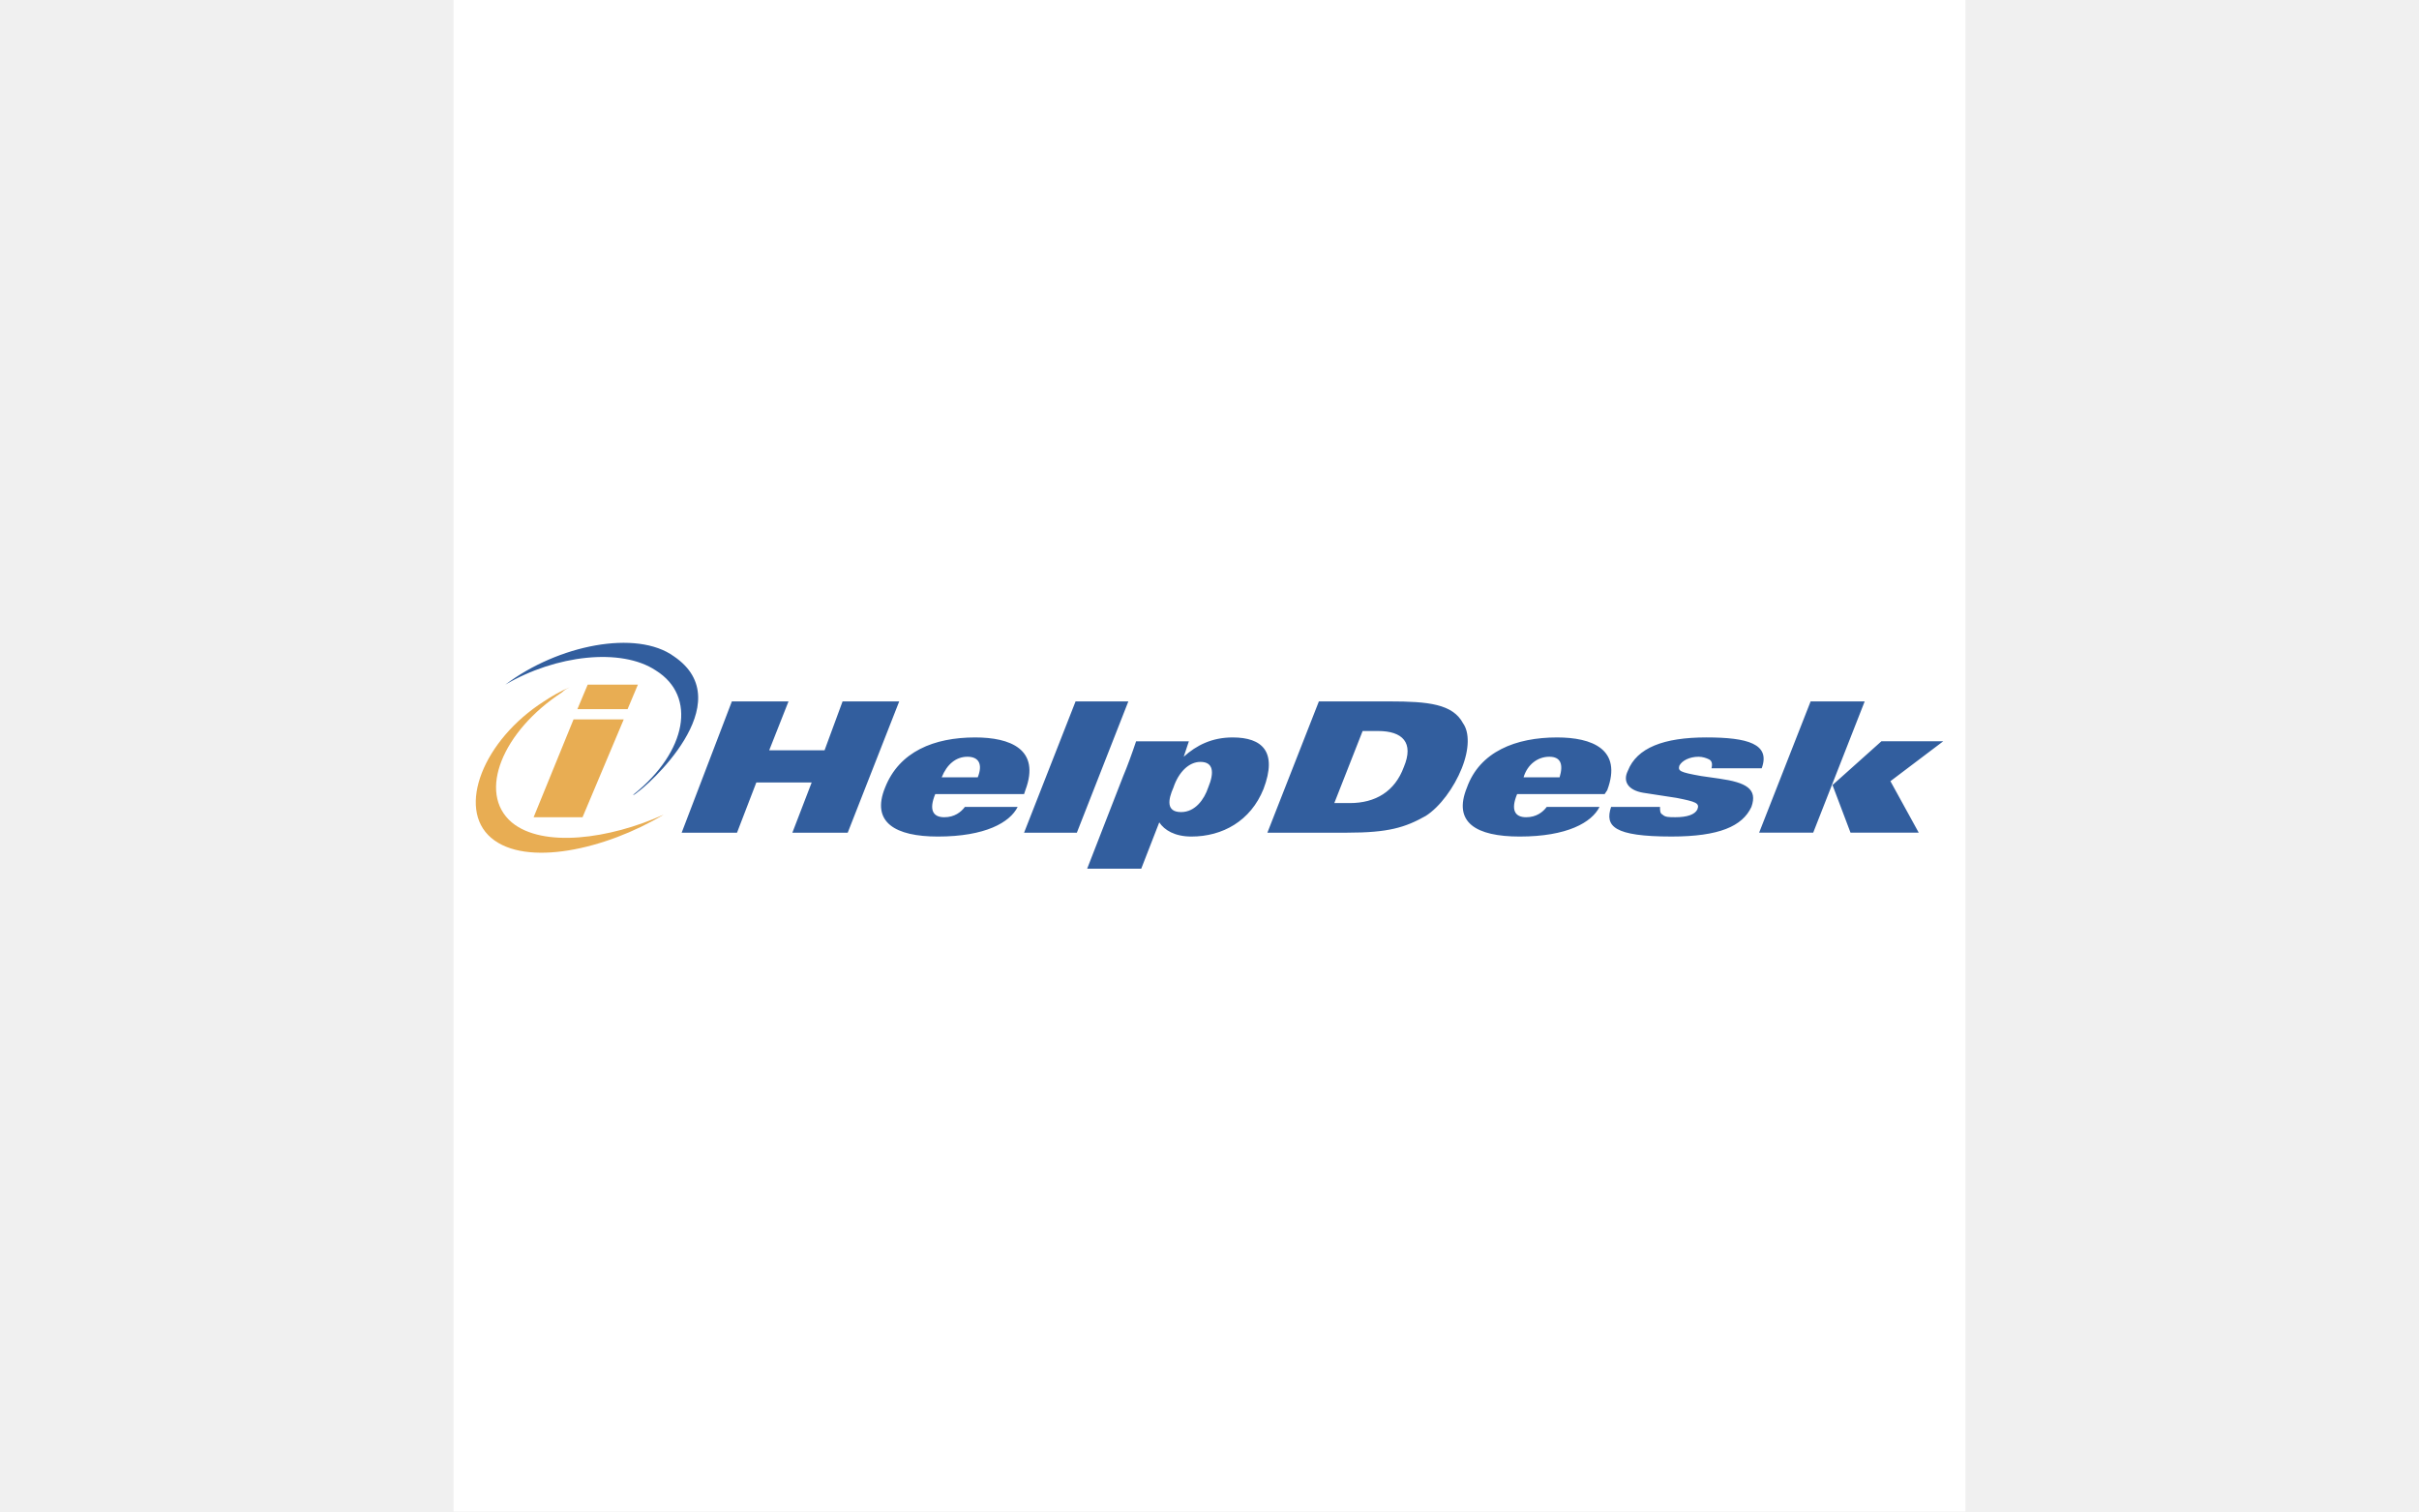
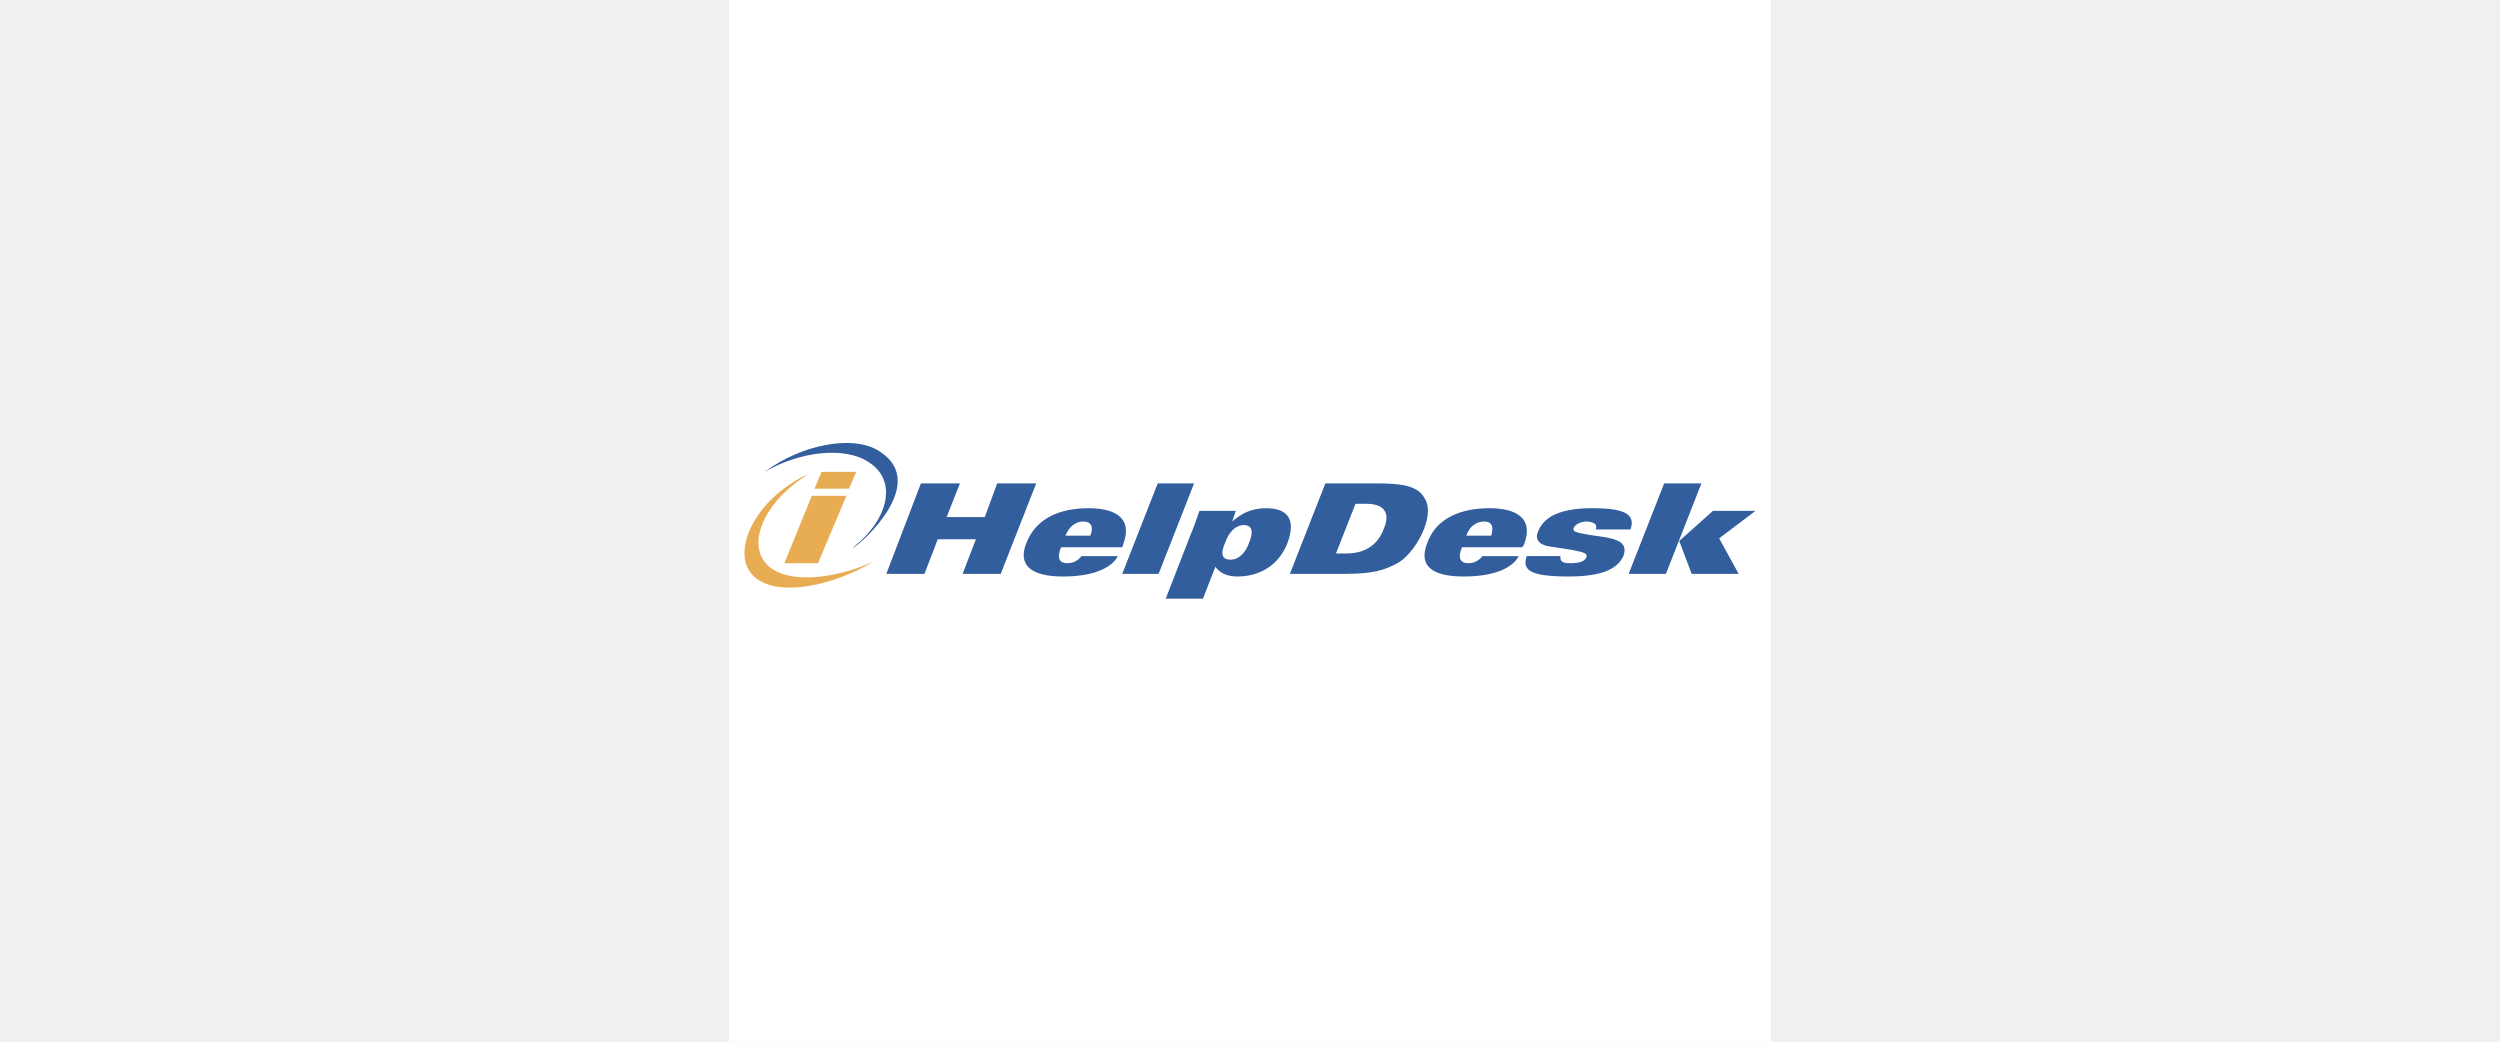
- <svg xmlns="http://www.w3.org/2000/svg" width="4000" height="2500" viewBox="0 0 192.756 192.756">
+ <svg xmlns="http://www.w3.org/2000/svg" width="6000" height="2500" viewBox="0 0 192.756 192.756">
  <g fill-rule="evenodd" clip-rule="evenodd">
    <path fill="#fff" d="M0 0h192.756v192.756H0V0z" />
    <path fill="#325e9e" d="M35.482 89.446h7.222l-2.462 6.237h7.057l2.298-6.237h7.221l-6.565 16.742h-7.057l2.462-6.403h-7.057l-2.462 6.403h-7.057l6.4-16.742zM62.234 99.129c.657-1.641 1.806-2.625 3.283-2.625s1.969.984 1.313 2.625h-4.596zm10.504 2.135l.164-.492c1.97-5.253-1.969-6.73-6.4-6.73-5.252 0-9.684 1.806-11.489 6.402-1.805 4.43 1.313 6.236 6.729 6.236 6.072 0 9.191-1.807 10.176-3.775h-6.729c-.493.656-1.313 1.312-2.626 1.312-1.477 0-1.97-.984-1.149-2.953h11.324zM86.032 89.446l-6.565 16.742h-6.729l6.565-16.742h6.729zM91.776 100.443c.656-1.971 1.969-3.283 3.446-3.283 1.641 0 1.805 1.312.985 3.283-.493 1.477-1.642 3.117-3.447 3.117-1.968.001-1.64-1.64-.984-3.117zM80.78 110.781h6.894l2.298-5.908c.656.984 1.969 1.807 4.103 1.807 3.94 0 7.549-1.971 9.192-6.072 1.805-4.76-.164-6.566-3.939-6.566-2.626 0-4.596.985-6.237 2.462l.657-1.97h-6.729c-.493 1.478-1.149 3.283-1.641 4.431l-4.598 11.816zM115.902 93.221h1.969c3.119 0 4.596 1.477 3.283 4.595-1.148 3.119-3.611 4.596-6.893 4.596h-1.971l3.612-9.191zm-12.144 12.967h10.176c5.25 0 7.385-.658 10.01-2.135 1.807-1.148 3.611-3.609 4.596-6.072.986-2.462.986-4.595.164-5.744-1.312-2.462-4.432-2.79-9.354-2.79h-9.027l-6.565 16.741zM136.418 99.129c.492-1.641 1.805-2.625 3.281-2.625 1.479 0 1.807.984 1.314 2.625h-4.595zm10.34 2.135l.328-.492c1.969-5.253-1.971-6.73-6.4-6.73-5.252 0-9.848 1.806-11.49 6.402-1.805 4.43 1.15 6.236 6.73 6.236 6.072 0 9.189-1.807 10.176-3.775h-6.73c-.492.656-1.312 1.312-2.625 1.312-1.477 0-1.971-.984-1.148-2.953h11.159zM160.379 97.98c.164-.656 0-.984-.328-1.148s-.82-.328-1.312-.328c-1.148 0-2.133.492-2.461 1.148-.166.656 0 .82 2.789 1.312l2.297.328c3.447.492 4.924 1.314 4.104 3.611-1.148 2.461-4.104 3.775-10.176 3.775-7.385 0-8.533-1.314-7.713-3.775h6.236c0 .492 0 .82.328.984.328.328.82.328 1.641.328 1.479 0 2.463-.328 2.791-.984.328-.82-.164-.984-2.627-1.477l-4.266-.656c-1.971-.328-2.627-1.479-1.971-2.791 1.148-2.954 4.596-4.267 10.012-4.267 5.252 0 8.207.821 7.057 3.939h-6.401v.001zM175.807 100.113l6.236-5.58h7.879l-6.729 5.087 3.609 6.566h-8.697l-2.298-6.073zm-2.789-10.667h6.893l-6.564 16.741h-6.895l6.566-16.741zM28.096 83.702c-4.759-3.446-14.771-1.477-21.5 3.611 6.401-3.775 14.771-4.759 19.203-1.805 5.251 3.282 3.938 10.34-2.791 15.756-.492.492.821-.492.329-.164 1.149-.657 13.458-11.49 4.759-17.398z" />
    <path d="M4.792 106.844c4.431 3.773 14.606 1.477 21.992-2.955-6.893 3.119-15.428 4.268-19.366.984-4.432-3.773-1.149-11.652 6.4-16.576.329-.328.657-.492.985-.656-1.149.492-2.297 1.148-3.282 1.805C3.806 94.37.36 103.068 4.792 106.844z" fill="#e8ad53" />
    <path d="M15.295 91.744h6.401l-5.252 12.473h-6.236l5.087-12.473zm1.805-4.432h6.401l-1.313 3.119h-6.4l1.312-3.119z" fill="#e8ad53" />
  </g>
</svg>
